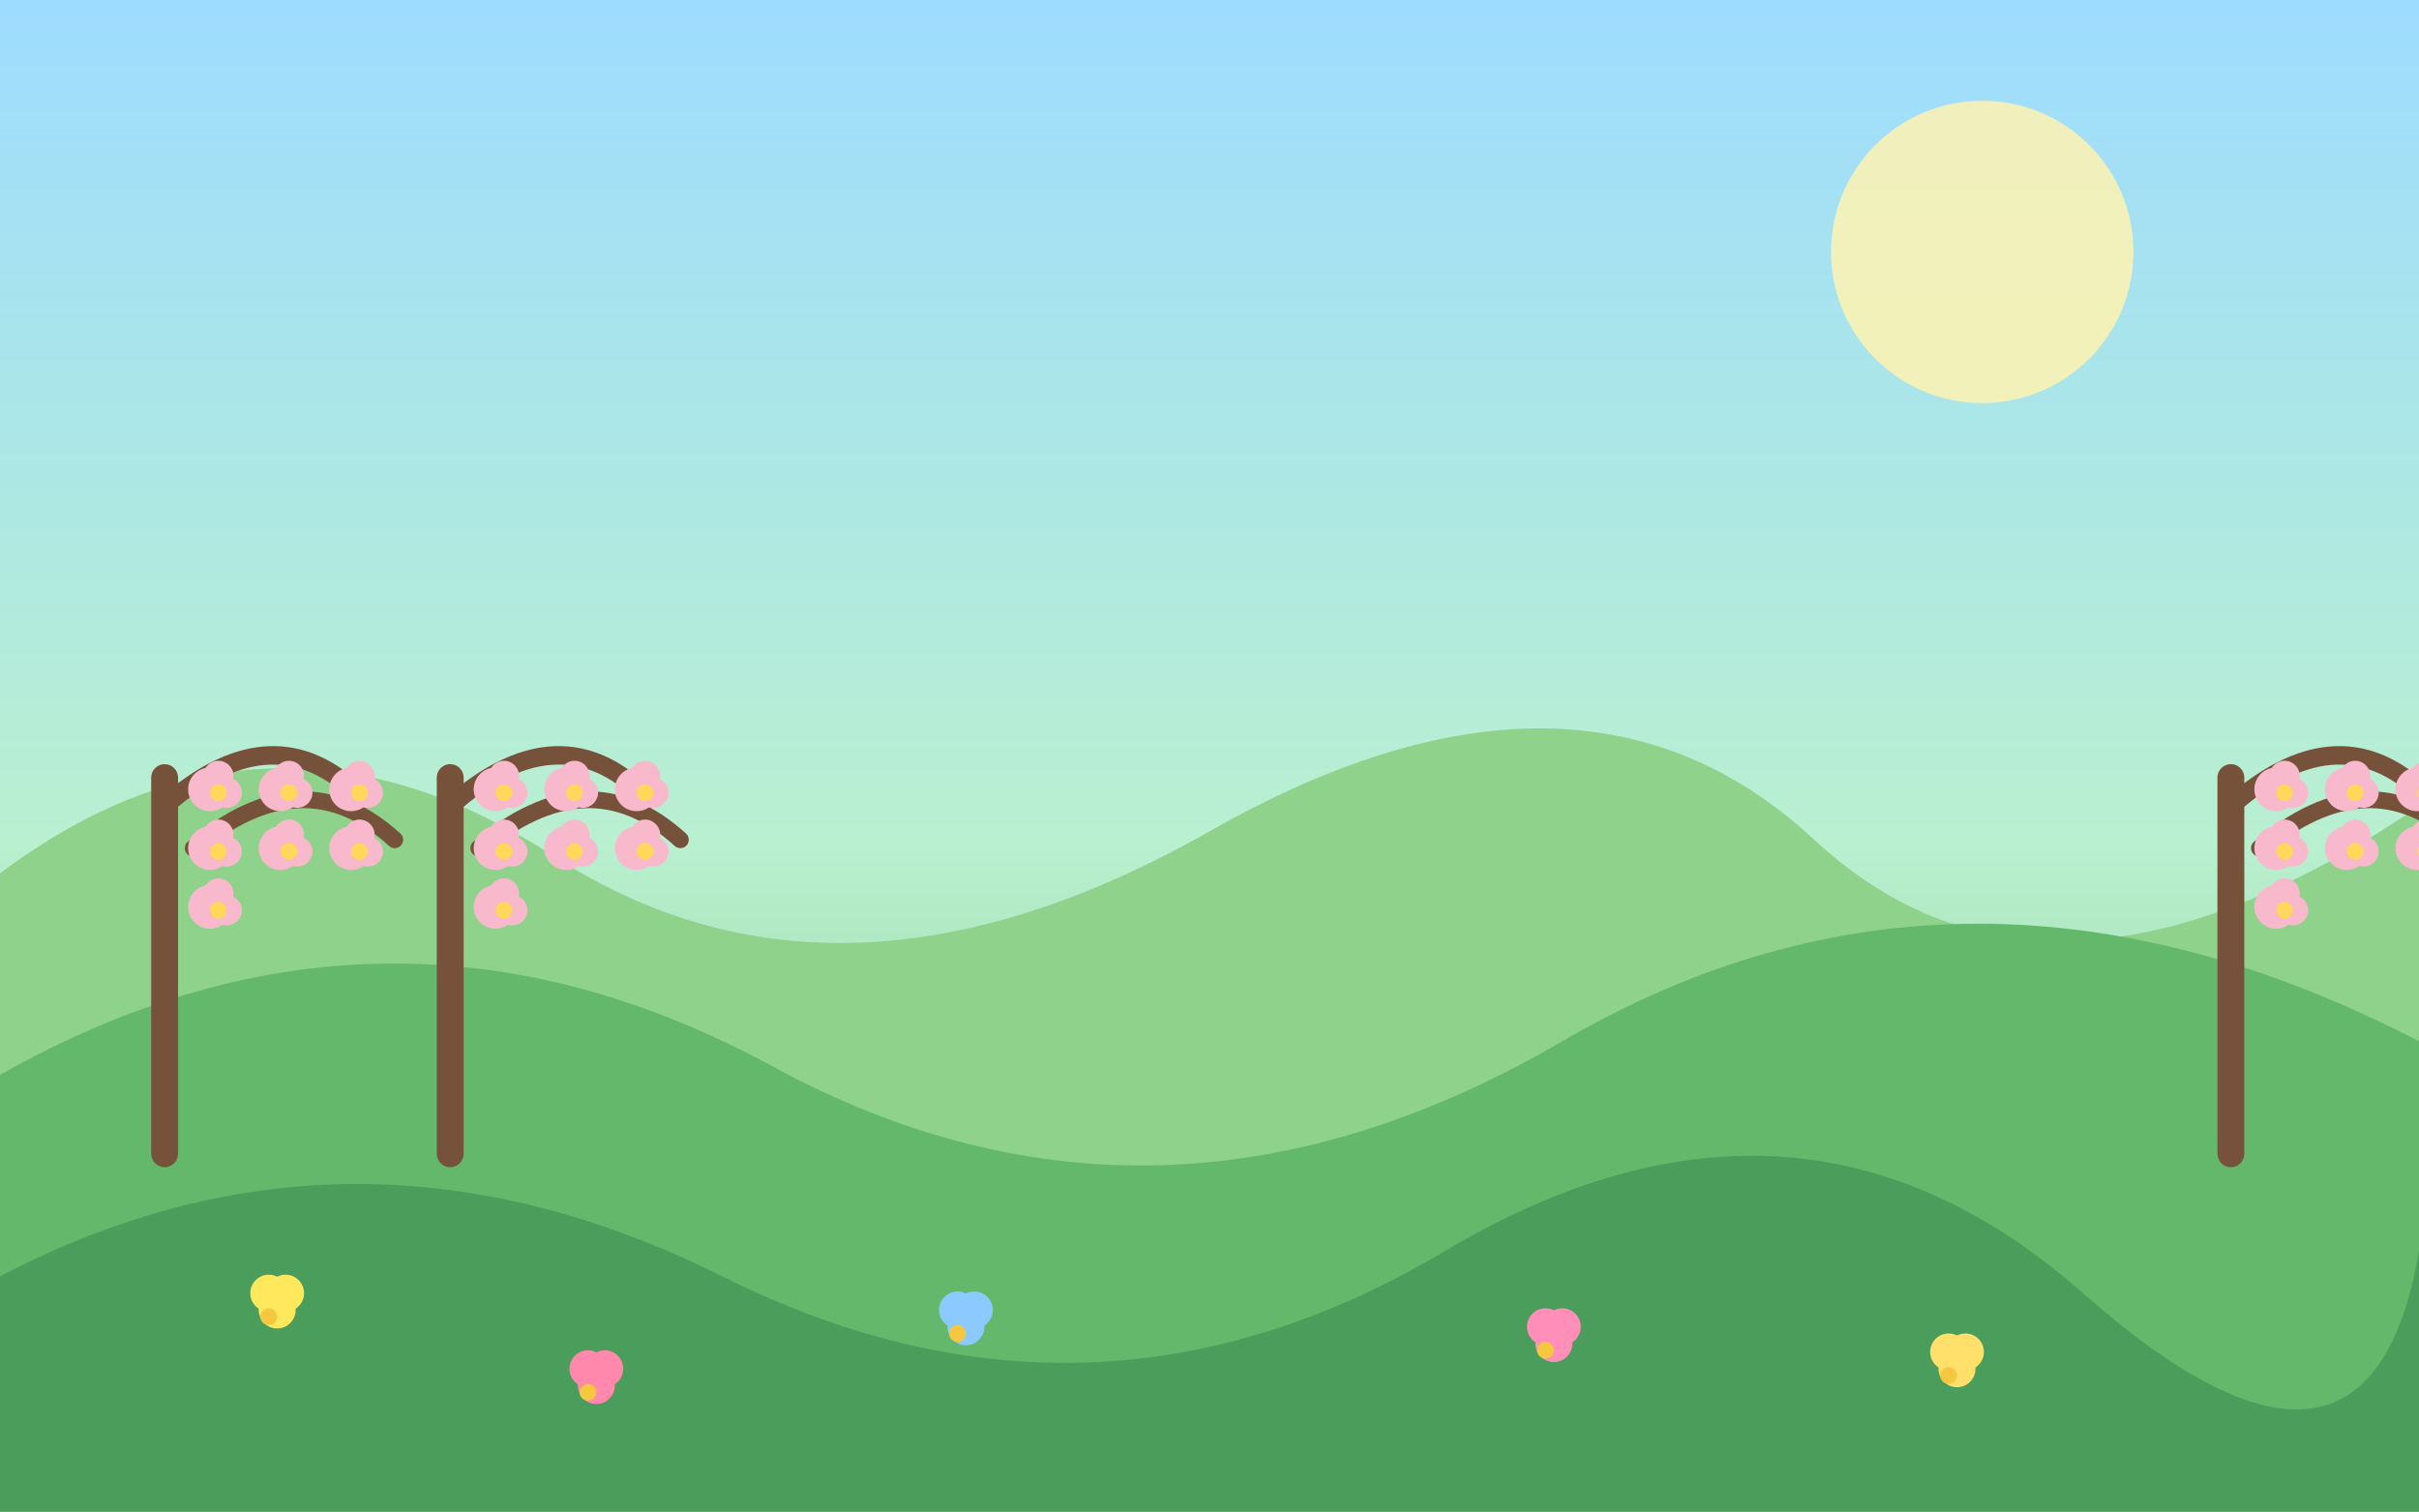
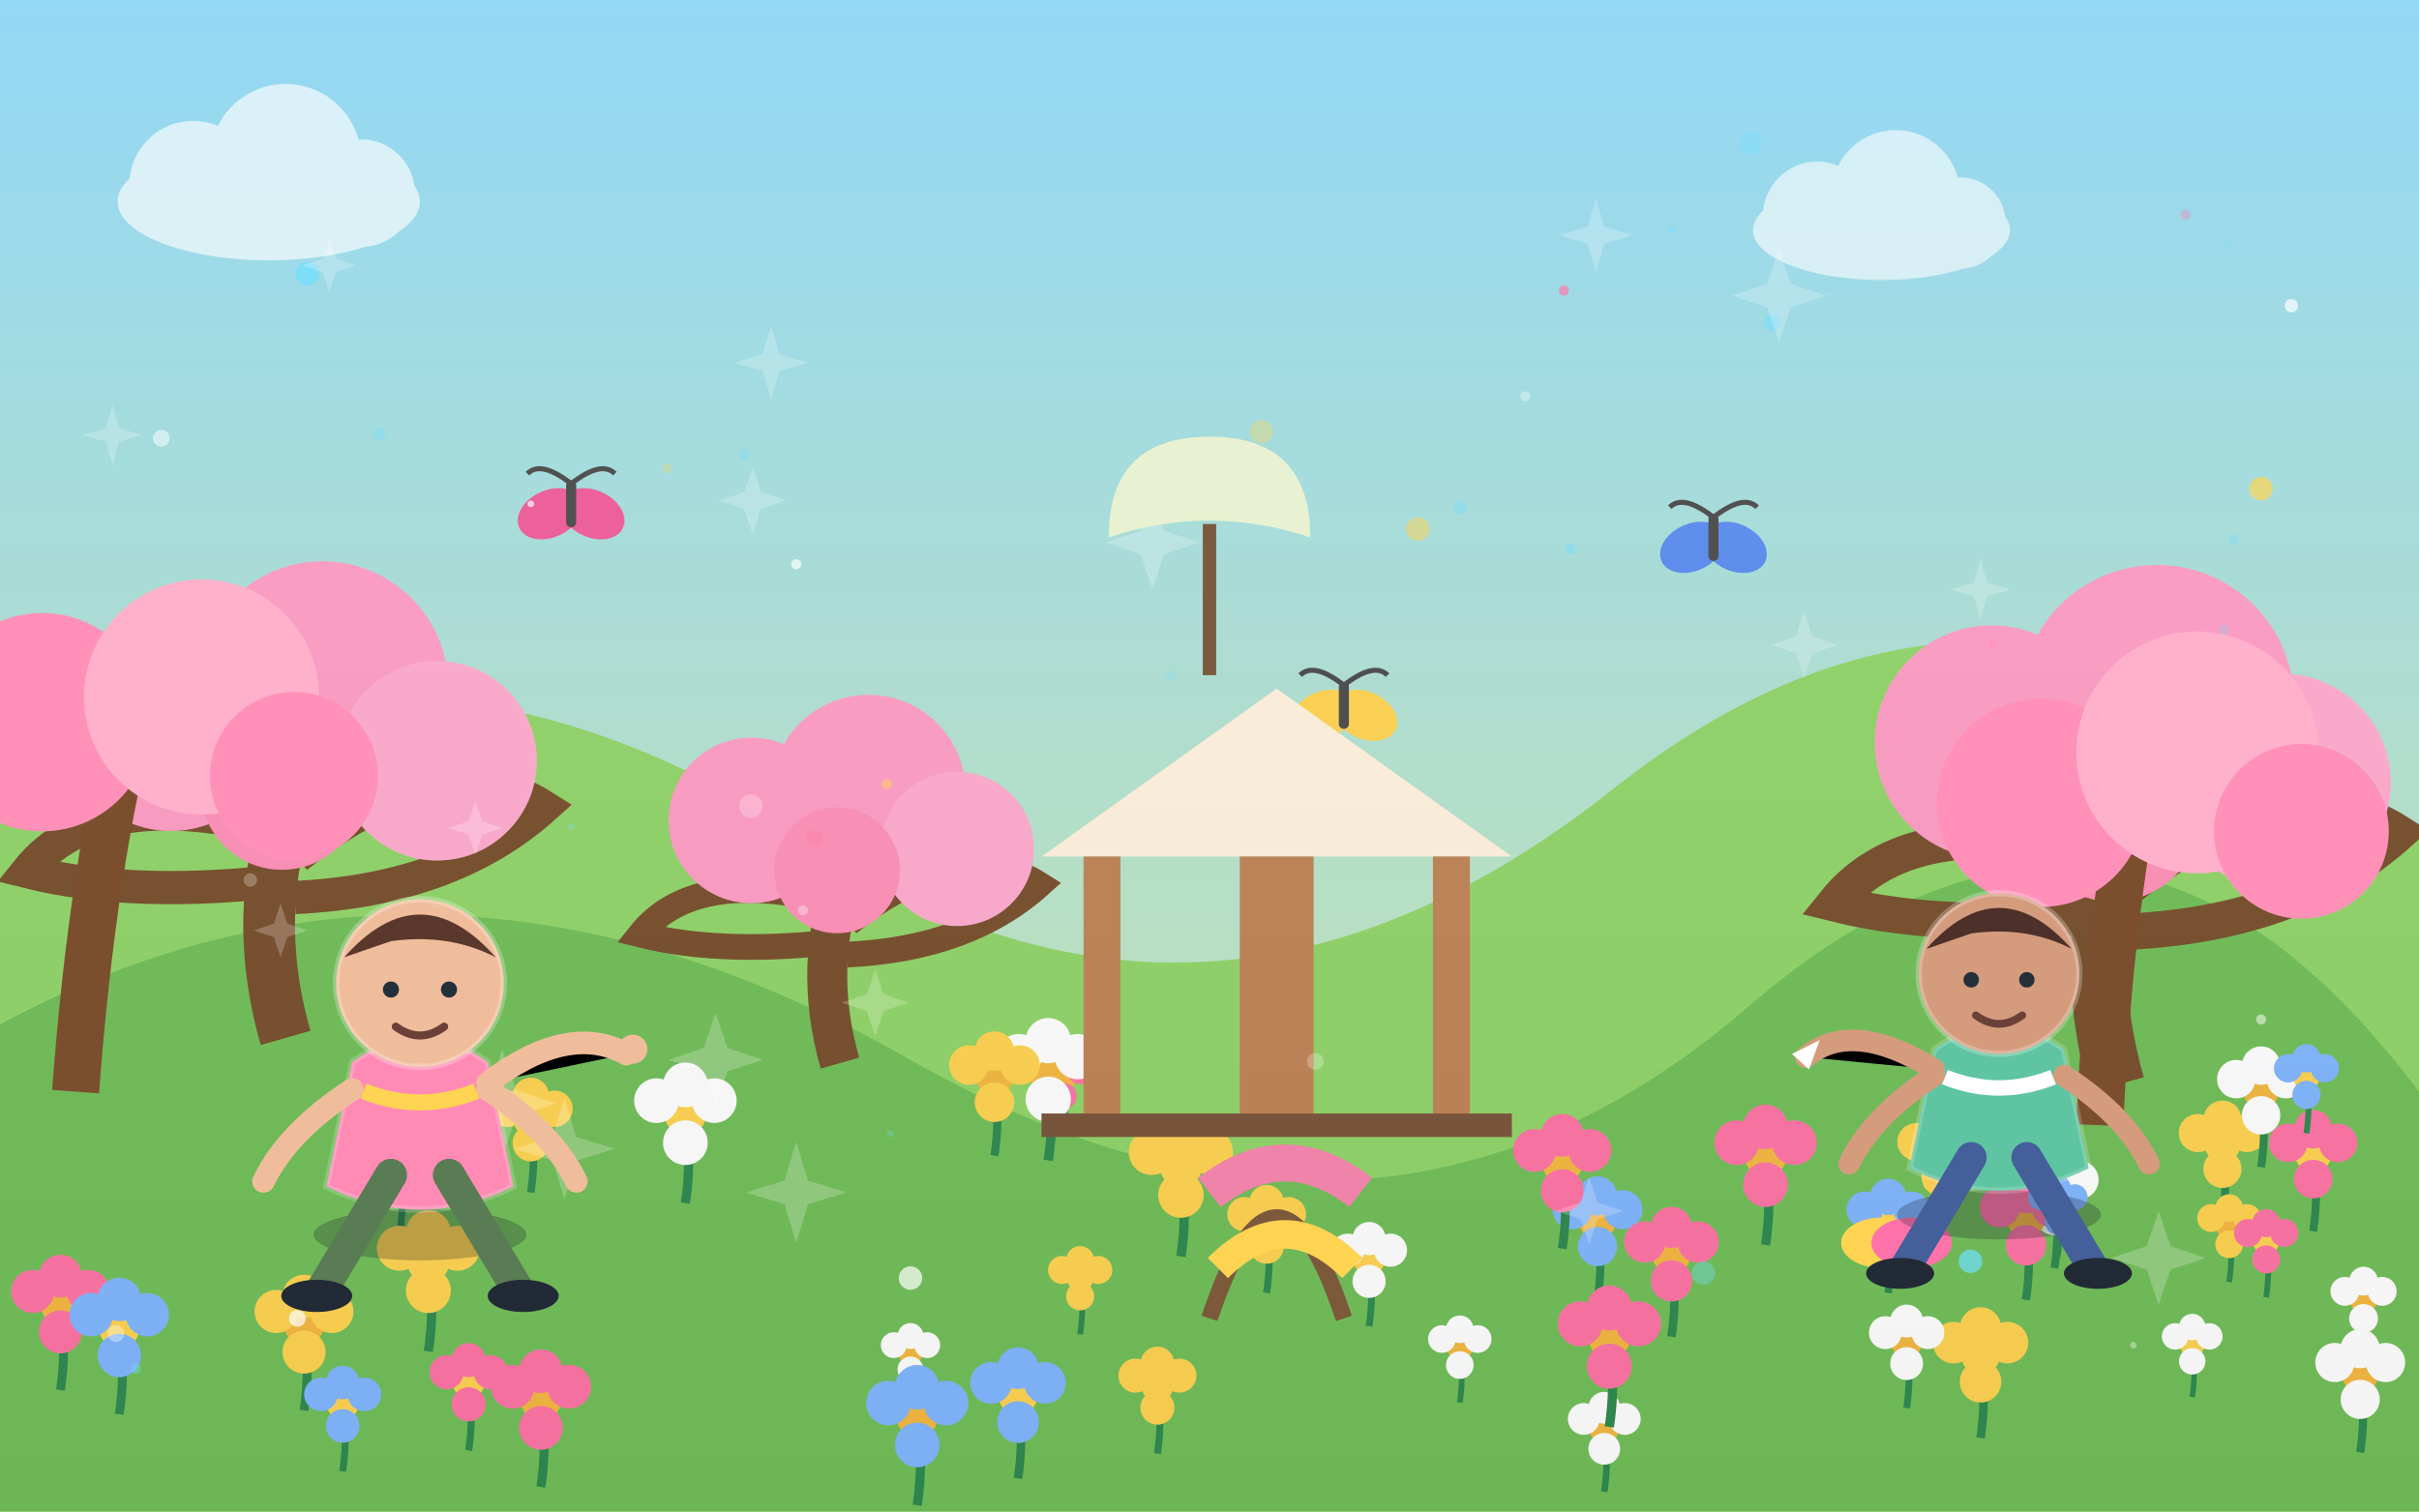
<svg xmlns="http://www.w3.org/2000/svg" viewBox="0 0 1440 900" preserveAspectRatio="xMidYMid slice">
  <defs>
-     <linearGradient id="spring-bg" x1="0" y1="0" x2="0" y2="1">
-       <stop stop-color="#9edcff" />
-       <stop offset=".56" stop-color="#b9f0d0" />
-       <stop offset="1" stop-color="#79bd73" />
+     <linearGradient id="bg-spring" x1="0" y1="0" x2="0" y2="1">
+       <stop offset="0" stop-color="#8ed6f6" />
+       <stop offset="1" stop-color="#d9efac" />
    </linearGradient>
-     <linearGradient id="spring-hill" x1="0" y1="0" x2="1" y2="1">
-       <stop stop-color="#ffffff" stop-opacity=".92" />
-       <stop offset="1" stop-color="#cfd8e6" stop-opacity=".95" />
+     <linearGradient id="ground" x1="0" y1="0" x2="0" y2="1">
+       <stop offset="0" stop-color="#ffffff" stop-opacity=".18" />
+       <stop offset="1" stop-color="#000000" stop-opacity=".18" />
    </linearGradient>
-     <linearGradient id="spring-shadow" x1="0" y1="0" x2="0" y2="1">
-       <stop stop-color="#000" stop-opacity=".04" />
-       <stop offset="1" stop-color="#000" stop-opacity=".28" />
+     <linearGradient id="glass" x1="0" y1="0" x2="0" y2="1">
+       <stop offset="0" stop-color="#ffffff" stop-opacity=".34" />
+       <stop offset="1" stop-color="#ffffff" stop-opacity=".05" />
    </linearGradient>
-     <filter id="spring-soft">
+     <filter id="shadow" x="-40%" y="-40%" width="180%" height="180%">
+       <feDropShadow dx="0" dy="10" stdDeviation="8" flood-color="#000" flood-opacity=".25" />
+     </filter>
+     <filter id="soft" x="-40%" y="-40%" width="180%" height="180%">
      <feGaussianBlur stdDeviation="18" />
    </filter>
-     <filter id="spring-shadow">
-       <feDropShadow dx="0" dy="14" stdDeviation="10" flood-opacity=".18" />
+     <filter id="glow" x="-60%" y="-60%" width="220%" height="220%">
+       <feGaussianBlur stdDeviation="10" result="b" />
+       <feMerge>
+         <feMergeNode in="b" />
+         <feMergeNode in="SourceGraphic" />
+       </feMerge>
    </filter>
  </defs>
-   <rect width="1440" height="900" fill="url(#spring-bg)" />
-   <circle cx="1180" cy="150" r="90" fill="#fff3b2" opacity=".85" />
-   <path d="M0 520 Q160 400 330 510 T720 495 T1080 500 T1440 480 L1440 900 L0 900Z" fill="#8fd28b" />
-   <path d="M0 640 Q230 510 460 635 T930 620 T1440 620 L1440 900 L0 900Z" fill="#64b86c" />
-   <path d="M0 760 Q210 650 430 760 T860 745 T1240 770 T1440 745 L1440 900 L0 900Z" fill="#4b9d5b" />
-   <g>
-     <rect x="90" y="455" width="16" height="240" rx="8" fill="#76523a" />
-     <path d="M98 480 Q160 425 210 470" fill="none" stroke="#76523a" stroke-width="11" stroke-linecap="round" />
-     <path d="M115 505 Q180 450 235 500" fill="none" stroke="#76523a" stroke-width="10" stroke-linecap="round" />
-     <circle cx="125" cy="470" r="13" fill="#f8b9cd" />
-     <circle cx="135" cy="472" r="9" fill="#f8b9cd" />
-     <circle cx="130" cy="462" r="9" fill="#f8b9cd" />
-     <circle cx="130" cy="472" r="5" fill="#ffd75a" />
-     <circle cx="167" cy="470" r="13" fill="#f8b9cd" />
-     <circle cx="177" cy="472" r="9" fill="#f8b9cd" />
-     <circle cx="172" cy="462" r="9" fill="#f8b9cd" />
-     <circle cx="172" cy="472" r="5" fill="#ffd75a" />
-     <circle cx="209" cy="470" r="13" fill="#f8b9cd" />
-     <circle cx="219" cy="472" r="9" fill="#f8b9cd" />
-     <circle cx="214" cy="462" r="9" fill="#f8b9cd" />
-     <circle cx="214" cy="472" r="5" fill="#ffd75a" />
-     <circle cx="125" cy="505" r="13" fill="#f8b9cd" />
-     <circle cx="135" cy="507" r="9" fill="#f8b9cd" />
-     <circle cx="130" cy="497" r="9" fill="#f8b9cd" />
-     <circle cx="130" cy="507" r="5" fill="#ffd75a" />
-     <circle cx="167" cy="505" r="13" fill="#f8b9cd" />
-     <circle cx="177" cy="507" r="9" fill="#f8b9cd" />
-     <circle cx="172" cy="497" r="9" fill="#f8b9cd" />
-     <circle cx="172" cy="507" r="5" fill="#ffd75a" />
-     <circle cx="209" cy="505" r="13" fill="#f8b9cd" />
-     <circle cx="219" cy="507" r="9" fill="#f8b9cd" />
-     <circle cx="214" cy="497" r="9" fill="#f8b9cd" />
-     <circle cx="214" cy="507" r="5" fill="#ffd75a" />
-     <circle cx="125" cy="540" r="13" fill="#f8b9cd" />
-     <circle cx="135" cy="542" r="9" fill="#f8b9cd" />
-     <circle cx="130" cy="532" r="9" fill="#f8b9cd" />
-     <circle cx="130" cy="542" r="5" fill="#ffd75a" />
-   </g>
-   <g>
-     <rect x="260" y="455" width="16" height="240" rx="8" fill="#76523a" />
-     <path d="M268 480 Q330 425 380 470" fill="none" stroke="#76523a" stroke-width="11" stroke-linecap="round" />
-     <path d="M285 505 Q350 450 405 500" fill="none" stroke="#76523a" stroke-width="10" stroke-linecap="round" />
-     <circle cx="295" cy="470" r="13" fill="#f8b9cd" />
-     <circle cx="305" cy="472" r="9" fill="#f8b9cd" />
-     <circle cx="300" cy="462" r="9" fill="#f8b9cd" />
-     <circle cx="300" cy="472" r="5" fill="#ffd75a" />
-     <circle cx="337" cy="470" r="13" fill="#f8b9cd" />
-     <circle cx="347" cy="472" r="9" fill="#f8b9cd" />
-     <circle cx="342" cy="462" r="9" fill="#f8b9cd" />
-     <circle cx="342" cy="472" r="5" fill="#ffd75a" />
-     <circle cx="379" cy="470" r="13" fill="#f8b9cd" />
-     <circle cx="389" cy="472" r="9" fill="#f8b9cd" />
-     <circle cx="384" cy="462" r="9" fill="#f8b9cd" />
-     <circle cx="384" cy="472" r="5" fill="#ffd75a" />
-     <circle cx="295" cy="505" r="13" fill="#f8b9cd" />
-     <circle cx="305" cy="507" r="9" fill="#f8b9cd" />
-     <circle cx="300" cy="497" r="9" fill="#f8b9cd" />
-     <circle cx="300" cy="507" r="5" fill="#ffd75a" />
-     <circle cx="337" cy="505" r="13" fill="#f8b9cd" />
-     <circle cx="347" cy="507" r="9" fill="#f8b9cd" />
-     <circle cx="342" cy="497" r="9" fill="#f8b9cd" />
-     <circle cx="342" cy="507" r="5" fill="#ffd75a" />
-     <circle cx="379" cy="505" r="13" fill="#f8b9cd" />
-     <circle cx="389" cy="507" r="9" fill="#f8b9cd" />
-     <circle cx="384" cy="497" r="9" fill="#f8b9cd" />
-     <circle cx="384" cy="507" r="5" fill="#ffd75a" />
-     <circle cx="295" cy="540" r="13" fill="#f8b9cd" />
-     <circle cx="305" cy="542" r="9" fill="#f8b9cd" />
-     <circle cx="300" cy="532" r="9" fill="#f8b9cd" />
-     <circle cx="300" cy="542" r="5" fill="#ffd75a" />
-   </g>
-   <g>
-     <rect x="1320" y="455" width="16" height="240" rx="8" fill="#76523a" />
-     <path d="M1328 480 Q1390 425 1440 470" fill="none" stroke="#76523a" stroke-width="11" stroke-linecap="round" />
-     <path d="M1345 505 Q1410 450 1465 500" fill="none" stroke="#76523a" stroke-width="10" stroke-linecap="round" />
-     <circle cx="1355" cy="470" r="13" fill="#f8b9cd" />
-     <circle cx="1365" cy="472" r="9" fill="#f8b9cd" />
-     <circle cx="1360" cy="462" r="9" fill="#f8b9cd" />
-     <circle cx="1360" cy="472" r="5" fill="#ffd75a" />
-     <circle cx="1397" cy="470" r="13" fill="#f8b9cd" />
-     <circle cx="1407" cy="472" r="9" fill="#f8b9cd" />
-     <circle cx="1402" cy="462" r="9" fill="#f8b9cd" />
-     <circle cx="1402" cy="472" r="5" fill="#ffd75a" />
-     <circle cx="1439" cy="470" r="13" fill="#f8b9cd" />
-     <circle cx="1449" cy="472" r="9" fill="#f8b9cd" />
-     <circle cx="1444" cy="462" r="9" fill="#f8b9cd" />
-     <circle cx="1444" cy="472" r="5" fill="#ffd75a" />
-     <circle cx="1355" cy="505" r="13" fill="#f8b9cd" />
-     <circle cx="1365" cy="507" r="9" fill="#f8b9cd" />
-     <circle cx="1360" cy="497" r="9" fill="#f8b9cd" />
-     <circle cx="1360" cy="507" r="5" fill="#ffd75a" />
-     <circle cx="1397" cy="505" r="13" fill="#f8b9cd" />
-     <circle cx="1407" cy="507" r="9" fill="#f8b9cd" />
-     <circle cx="1402" cy="497" r="9" fill="#f8b9cd" />
-     <circle cx="1402" cy="507" r="5" fill="#ffd75a" />
-     <circle cx="1439" cy="505" r="13" fill="#f8b9cd" />
-     <circle cx="1449" cy="507" r="9" fill="#f8b9cd" />
-     <circle cx="1444" cy="497" r="9" fill="#f8b9cd" />
-     <circle cx="1444" cy="507" r="5" fill="#ffd75a" />
-     <circle cx="1355" cy="540" r="13" fill="#f8b9cd" />
-     <circle cx="1365" cy="542" r="9" fill="#f8b9cd" />
-     <circle cx="1360" cy="532" r="9" fill="#f8b9cd" />
-     <circle cx="1360" cy="542" r="5" fill="#ffd75a" />
-   </g>
-   <g transform="translate(160 770)">
-     <circle r="11" fill="#ffe85c" />
-     <circle cx="10" cy="0" r="11" fill="#ffe85c" />
-     <circle cx="5" cy="10" r="11" fill="#ffe85c" />
-     <circle cy="14" r="5" fill="#f6c83f" />
-   </g>
-   <g transform="translate(350 815)">
-     <circle r="11" fill="#ff88ac" />
-     <circle cx="10" cy="0" r="11" fill="#ff88ac" />
-     <circle cx="5" cy="10" r="11" fill="#ff88ac" />
-     <circle cy="14" r="5" fill="#f6c83f" />
-   </g>
-   <g transform="translate(570 780)">
-     <circle r="11" fill="#8bc9ff" />
-     <circle cx="10" cy="0" r="11" fill="#8bc9ff" />
-     <circle cx="5" cy="10" r="11" fill="#8bc9ff" />
-     <circle cy="14" r="5" fill="#f6c83f" />
-   </g>
-   <g transform="translate(920 790)">
-     <circle r="11" fill="#ff8fb8" />
-     <circle cx="10" cy="0" r="11" fill="#ff8fb8" />
-     <circle cx="5" cy="10" r="11" fill="#ff8fb8" />
-     <circle cy="14" r="5" fill="#f6c83f" />
-   </g>
-   <g transform="translate(1160 805)">
-     <circle r="11" fill="#ffe06b" />
-     <circle cx="10" cy="0" r="11" fill="#ffe06b" />
-     <circle cx="5" cy="10" r="11" fill="#ffe06b" />
-     <circle cy="14" r="5" fill="#f6c83f" />
+   <rect width="1440" height="900" fill="url(#bg-spring)" />
+   <g transform="translate(160 100) scale(1)" opacity="0.65">
+     <ellipse cx="0" cy="20" rx="90" ry="35" fill="#fff" />
+     <circle cx="-45" cy="10" r="38" fill="#fff" />
+     <circle cx="10" cy="-5" r="45" fill="#fff" />
+     <circle cx="55" cy="15" r="32" fill="#fff" />
+   </g>
+   <g transform="translate(1120 120) scale(0.85)" opacity="0.6">
+     <ellipse cx="0" cy="20" rx="90" ry="35" fill="#fff" />
+     <circle cx="-45" cy="10" r="38" fill="#fff" />
+     <circle cx="10" cy="-5" r="45" fill="#fff" />
+     <circle cx="55" cy="15" r="32" fill="#fff" />
+   </g>
+   <path d="M0 480 Q240 340 480 500 T960 470 T1440 500 V900 H0Z" fill="#92d56a" />
+   <path d="M0 610 Q260 470 540 630 T1040 600 T1440 650 V900 H0Z" fill="#72bf5a" />
+   <g transform="translate(170 420) scale(1.1)">
+     <path d="M0 180 Q-20 110 5 45" stroke="#79502d" stroke-width="28" fill="none" />
+     <path d="M5 70 Q-100 40 -140 90 Q-80 105 6 94 M6 82 Q85 20 140 55 Q90 100 5 104" fill="none" stroke="#79502d" stroke-width="18" />
+     <circle cx="-62" cy="10" r="58" fill="#ff9dc5" />
+     <circle cx="20" cy="-10" r="68" fill="#ff9dc5" />
+     <circle cx="82" cy="30" r="54" fill="#ffaccf" />
+     <circle cx="-2" cy="45" r="44" fill="#ff91b8" />
+   </g>
+   <g transform="translate(1260 430) scale(1.2)">
+     <path d="M0 180 Q-20 110 5 45" stroke="#79502d" stroke-width="28" fill="none" />
+     <path d="M5 70 Q-100 40 -140 90 Q-80 105 6 94 M6 82 Q85 20 140 55 Q90 100 5 104" fill="none" stroke="#79502d" stroke-width="18" />
+     <circle cx="-62" cy="10" r="58" fill="#ff9dc5" />
+     <circle cx="20" cy="-10" r="68" fill="#ff9dc5" />
+     <circle cx="82" cy="30" r="54" fill="#ffaccf" />
+     <circle cx="-2" cy="45" r="44" fill="#ff91b8" />
+   </g>
+   <g transform="translate(500 480) scale(0.85)">
+     <path d="M0 180 Q-20 110 5 45" stroke="#79502d" stroke-width="28" fill="none" />
+     <path d="M5 70 Q-100 40 -140 90 Q-80 105 6 94 M6 82 Q85 20 140 55 Q90 100 5 104" fill="none" stroke="#79502d" stroke-width="18" />
+     <circle cx="-62" cy="10" r="58" fill="#ff9dc5" />
+     <circle cx="20" cy="-10" r="68" fill="#ff9dc5" />
+     <circle cx="82" cy="30" r="54" fill="#ffaccf" />
+     <circle cx="-2" cy="45" r="44" fill="#ff91b8" />
+   </g>
+   <g transform="translate(633 647) scale(0.4660968)">
+     <path d="M0 58 Q5 25 0 -5" stroke="#2f8b50" stroke-width="7" fill="none" />
+     <circle cx="0" cy="-10" r="16" fill="#f4b942" />
+     <circle cx="0" cy="-32" r="17" fill="#ff76a6" />
+     <circle cx="22" cy="-20" r="17" fill="#ff76a6" />
+     <circle cx="-22" cy="-20" r="17" fill="#ff76a6" />
+     <circle cx="0" cy="12" r="17" fill="#ff76a6" />
+   </g>
+   <g transform="translate(754 735) scale(0.6007404)">
+     <path d="M0 58 Q5 25 0 -5" stroke="#2f8b50" stroke-width="7" fill="none" />
+     <circle cx="0" cy="-10" r="16" fill="#f4b942" />
+     <circle cx="0" cy="-32" r="17" fill="#ffd452" />
+     <circle cx="22" cy="-20" r="17" fill="#ffd452" />
+     <circle cx="-22" cy="-20" r="17" fill="#ffd452" />
+     <circle cx="0" cy="12" r="17" fill="#ffd452" />
+   </g>
+   <g transform="translate(1179 814) scale(0.7273818)">
+     <path d="M0 58 Q5 25 0 -5" stroke="#2f8b50" stroke-width="7" fill="none" />
+     <circle cx="0" cy="-10" r="16" fill="#ffd452" />
+     <circle cx="0" cy="-32" r="17" fill="#ffd452" />
+     <circle cx="22" cy="-20" r="17" fill="#ffd452" />
+     <circle cx="-22" cy="-20" r="17" fill="#ffd452" />
+     <circle cx="0" cy="12" r="17" fill="#ffd452" />
+   </g>
+   <g transform="translate(181 796) scale(0.7547939)">
+     <path d="M0 58 Q5 25 0 -5" stroke="#2f8b50" stroke-width="7" fill="none" />
+     <circle cx="0" cy="-10" r="16" fill="#f4b942" />
+     <circle cx="0" cy="-32" r="17" fill="#ffd452" />
+     <circle cx="22" cy="-20" r="17" fill="#ffd452" />
+     <circle cx="-22" cy="-20" r="17" fill="#ffd452" />
+     <circle cx="0" cy="12" r="17" fill="#ffd452" />
+   </g>
+   <g transform="translate(1214 676) scale(0.531266)">
+     <path d="M0 58 Q5 25 0 -5" stroke="#2f8b50" stroke-width="7" fill="none" />
+     <circle cx="0" cy="-10" r="16" fill="#f4b942" />
+     <circle cx="0" cy="-32" r="17" fill="#82b7ff" />
+     <circle cx="22" cy="-20" r="17" fill="#82b7ff" />
+     <circle cx="-22" cy="-20" r="17" fill="#82b7ff" />
+     <circle cx="0" cy="12" r="17" fill="#82b7ff" />
+   </g>
+   <g transform="translate(542 810) scale(0.4532891)">
+     <path d="M0 58 Q5 25 0 -5" stroke="#2f8b50" stroke-width="7" fill="none" />
+     <circle cx="0" cy="-10" r="16" fill="#f4b942" />
+     <circle cx="0" cy="-32" r="17" fill="#ffffff" />
+     <circle cx="22" cy="-20" r="17" fill="#ffffff" />
+     <circle cx="-22" cy="-20" r="17" fill="#ffffff" />
+     <circle cx="0" cy="12" r="17" fill="#ffffff" />
+   </g>
+   <g transform="translate(1407 779) scale(0.5052915)">
+     <path d="M0 58 Q5 25 0 -5" stroke="#2f8b50" stroke-width="7" fill="none" />
+     <circle cx="0" cy="-10" r="16" fill="#f4b942" />
+     <circle cx="0" cy="-32" r="17" fill="#ffffff" />
+     <circle cx="22" cy="-20" r="17" fill="#ffffff" />
+     <circle cx="-22" cy="-20" r="17" fill="#ffffff" />
+     <circle cx="0" cy="12" r="17" fill="#ffffff" />
+   </g>
+   <g transform="translate(1223 716) scale(0.6736285)">
+     <path d="M0 58 Q5 25 0 -5" stroke="#2f8b50" stroke-width="7" fill="none" />
+     <circle cx="0" cy="-10" r="16" fill="#f4b942" />
+     <circle cx="0" cy="-32" r="17" fill="#ffffff" />
+     <circle cx="22" cy="-20" r="17" fill="#ffffff" />
+     <circle cx="-22" cy="-20" r="17" fill="#ffffff" />
+     <circle cx="0" cy="12" r="17" fill="#ffffff" />
+   </g>
+   <g transform="translate(955 856) scale(0.5557426)">
+     <path d="M0 58 Q5 25 0 -5" stroke="#2f8b50" stroke-width="7" fill="none" />
+     <circle cx="0" cy="-10" r="16" fill="#f4b942" />
+     <circle cx="0" cy="-32" r="17" fill="#ffffff" />
+     <circle cx="22" cy="-20" r="17" fill="#ffffff" />
+     <circle cx="-22" cy="-20" r="17" fill="#ffffff" />
+     <circle cx="0" cy="12" r="17" fill="#ffffff" />
+   </g>
+   <g transform="translate(238 700) scale(0.5834775)">
+     <path d="M0 58 Q5 25 0 -5" stroke="#2f8b50" stroke-width="7" fill="none" />
+     <circle cx="0" cy="-10" r="16" fill="#f4b942" />
+     <circle cx="0" cy="-32" r="17" fill="#82b7ff" />
+     <circle cx="22" cy="-20" r="17" fill="#82b7ff" />
+     <circle cx="-22" cy="-20" r="17" fill="#82b7ff" />
+     <circle cx="0" cy="12" r="17" fill="#82b7ff" />
+   </g>
+   <g transform="translate(624 645) scale(0.7922806)">
+     <path d="M0 58 Q5 25 0 -5" stroke="#2f8b50" stroke-width="7" fill="none" />
+     <circle cx="0" cy="-10" r="16" fill="#f4b942" />
+     <circle cx="0" cy="-32" r="17" fill="#ffffff" />
+     <circle cx="22" cy="-20" r="17" fill="#ffffff" />
+     <circle cx="-22" cy="-20" r="17" fill="#ffffff" />
+     <circle cx="0" cy="12" r="17" fill="#ffffff" />
+   </g>
+   <g transform="translate(36 784) scale(0.7527736)">
+     <path d="M0 58 Q5 25 0 -5" stroke="#2f8b50" stroke-width="7" fill="none" />
+     <circle cx="0" cy="-10" r="16" fill="#f4b942" />
+     <circle cx="0" cy="-32" r="17" fill="#ff76a6" />
+     <circle cx="22" cy="-20" r="17" fill="#ff76a6" />
+     <circle cx="-22" cy="-20" r="17" fill="#ff76a6" />
+     <circle cx="0" cy="12" r="17" fill="#ff76a6" />
+   </g>
+   <g transform="translate(606 838) scale(0.729601)">
+     <path d="M0 58 Q5 25 0 -5" stroke="#2f8b50" stroke-width="7" fill="none" />
+     <circle cx="0" cy="-10" r="16" fill="#ffd452" />
+     <circle cx="0" cy="-32" r="17" fill="#82b7ff" />
+     <circle cx="22" cy="-20" r="17" fill="#82b7ff" />
+     <circle cx="-22" cy="-20" r="17" fill="#82b7ff" />
+     <circle cx="0" cy="12" r="17" fill="#82b7ff" />
+   </g>
+   <g transform="translate(1323 688) scale(0.6673119)">
+     <path d="M0 58 Q5 25 0 -5" stroke="#2f8b50" stroke-width="7" fill="none" />
+     <circle cx="0" cy="-10" r="16" fill="#ffd452" />
+     <circle cx="0" cy="-32" r="17" fill="#ffd452" />
+     <circle cx="22" cy="-20" r="17" fill="#ffd452" />
+     <circle cx="-22" cy="-20" r="17" fill="#ffd452" />
+     <circle cx="0" cy="12" r="17" fill="#ffd452" />
+   </g>
+   <g transform="translate(1305 805) scale(0.4637979)">
+     <path d="M0 58 Q5 25 0 -5" stroke="#2f8b50" stroke-width="7" fill="none" />
+     <circle cx="0" cy="-10" r="16" fill="#ffd452" />
+     <circle cx="0" cy="-32" r="17" fill="#ffffff" />
+     <circle cx="22" cy="-20" r="17" fill="#ffffff" />
+     <circle cx="-22" cy="-20" r="17" fill="#ffffff" />
+     <circle cx="0" cy="12" r="17" fill="#ffffff" />
+   </g>
+   <g transform="translate(1206 733) scale(0.7063259)">
+     <path d="M0 58 Q5 25 0 -5" stroke="#2f8b50" stroke-width="7" fill="none" />
+     <circle cx="0" cy="-10" r="16" fill="#f4b942" />
+     <circle cx="0" cy="-32" r="17" fill="#ff76a6" />
+     <circle cx="22" cy="-20" r="17" fill="#ff76a6" />
+     <circle cx="-22" cy="-20" r="17" fill="#ff76a6" />
+     <circle cx="0" cy="12" r="17" fill="#ff76a6" />
+   </g>
+   <g transform="translate(689 831) scale(0.5954261)">
+     <path d="M0 58 Q5 25 0 -5" stroke="#2f8b50" stroke-width="7" fill="none" />
+     <circle cx="0" cy="-10" r="16" fill="#ffd452" />
+     <circle cx="0" cy="-32" r="17" fill="#ffd452" />
+     <circle cx="22" cy="-20" r="17" fill="#ffd452" />
+     <circle cx="-22" cy="-20" r="17" fill="#ffd452" />
+     <circle cx="0" cy="12" r="17" fill="#ffd452" />
+   </g>
+   <g transform="translate(1124 733) scale(0.6357983)">
+     <path d="M0 58 Q5 25 0 -5" stroke="#2f8b50" stroke-width="7" fill="none" />
+     <circle cx="0" cy="-10" r="16" fill="#ffd452" />
+     <circle cx="0" cy="-32" r="17" fill="#82b7ff" />
+     <circle cx="22" cy="-20" r="17" fill="#82b7ff" />
+     <circle cx="-22" cy="-20" r="17" fill="#82b7ff" />
+     <circle cx="0" cy="12" r="17" fill="#82b7ff" />
+   </g>
+   <g transform="translate(546 851) scale(0.7804657)">
+     <path d="M0 58 Q5 25 0 -5" stroke="#2f8b50" stroke-width="7" fill="none" />
+     <circle cx="0" cy="-10" r="16" fill="#f4b942" />
+     <circle cx="0" cy="-32" r="17" fill="#82b7ff" />
+     <circle cx="22" cy="-20" r="17" fill="#82b7ff" />
+     <circle cx="-22" cy="-20" r="17" fill="#82b7ff" />
+     <circle cx="0" cy="12" r="17" fill="#82b7ff" />
+   </g>
+   <g transform="translate(255 759) scale(0.7870127)">
+     <path d="M0 58 Q5 25 0 -5" stroke="#2f8b50" stroke-width="7" fill="none" />
+     <circle cx="0" cy="-10" r="16" fill="#ffd452" />
+     <circle cx="0" cy="-32" r="17" fill="#ffd452" />
+     <circle cx="22" cy="-20" r="17" fill="#ffd452" />
+     <circle cx="-22" cy="-20" r="17" fill="#ffd452" />
+     <circle cx="0" cy="12" r="17" fill="#ffd452" />
+   </g>
+   <g transform="translate(1405 825) scale(0.6860422)">
+     <path d="M0 58 Q5 25 0 -5" stroke="#2f8b50" stroke-width="7" fill="none" />
+     <circle cx="0" cy="-10" r="16" fill="#f4b942" />
+     <circle cx="0" cy="-32" r="17" fill="#ffffff" />
+     <circle cx="22" cy="-20" r="17" fill="#ffffff" />
+     <circle cx="-22" cy="-20" r="17" fill="#ffffff" />
+     <circle cx="0" cy="12" r="17" fill="#ffffff" />
+   </g>
+   <g transform="translate(204 842) scale(0.5881011)">
+     <path d="M0 58 Q5 25 0 -5" stroke="#2f8b50" stroke-width="7" fill="none" />
+     <circle cx="0" cy="-10" r="16" fill="#ffd452" />
+     <circle cx="0" cy="-32" r="17" fill="#82b7ff" />
+     <circle cx="22" cy="-20" r="17" fill="#82b7ff" />
+     <circle cx="-22" cy="-20" r="17" fill="#82b7ff" />
+     <circle cx="0" cy="12" r="17" fill="#82b7ff" />
+   </g>
+   <g transform="translate(951 734) scale(0.6854899)">
+     <path d="M0 58 Q5 25 0 -5" stroke="#2f8b50" stroke-width="7" fill="none" />
+     <circle cx="0" cy="-10" r="16" fill="#f4b942" />
+     <circle cx="0" cy="-32" r="17" fill="#82b7ff" />
+     <circle cx="22" cy="-20" r="17" fill="#82b7ff" />
+     <circle cx="-22" cy="-20" r="17" fill="#82b7ff" />
+     <circle cx="0" cy="12" r="17" fill="#82b7ff" />
+   </g>
+   <g transform="translate(1327 735) scale(0.4879211)">
+     <path d="M0 58 Q5 25 0 -5" stroke="#2f8b50" stroke-width="7" fill="none" />
+     <circle cx="0" cy="-10" r="16" fill="#f4b942" />
+     <circle cx="0" cy="-32" r="17" fill="#ffd452" />
+     <circle cx="22" cy="-20" r="17" fill="#ffd452" />
+     <circle cx="-22" cy="-20" r="17" fill="#ffd452" />
+     <circle cx="0" cy="12" r="17" fill="#ffd452" />
+   </g>
+   <g transform="translate(71 798) scale(0.7594822)">
+     <path d="M0 58 Q5 25 0 -5" stroke="#2f8b50" stroke-width="7" fill="none" />
+     <circle cx="0" cy="-10" r="16" fill="#ffd452" />
+     <circle cx="0" cy="-32" r="17" fill="#82b7ff" />
+     <circle cx="22" cy="-20" r="17" fill="#82b7ff" />
+     <circle cx="-22" cy="-20" r="17" fill="#82b7ff" />
+     <circle cx="0" cy="12" r="17" fill="#82b7ff" />
+   </g>
+   <g transform="translate(1346 656) scale(0.6723914)">
+     <path d="M0 58 Q5 25 0 -5" stroke="#2f8b50" stroke-width="7" fill="none" />
+     <circle cx="0" cy="-10" r="16" fill="#f4b942" />
+     <circle cx="0" cy="-32" r="17" fill="#ffffff" />
+     <circle cx="22" cy="-20" r="17" fill="#ffffff" />
+     <circle cx="-22" cy="-20" r="17" fill="#ffffff" />
+     <circle cx="0" cy="12" r="17" fill="#ffffff" />
+   </g>
+   <g transform="translate(1349 744) scale(0.4908366)">
+     <path d="M0 58 Q5 25 0 -5" stroke="#2f8b50" stroke-width="7" fill="none" />
+     <circle cx="0" cy="-10" r="16" fill="#ffd452" />
+     <circle cx="0" cy="-32" r="17" fill="#ff76a6" />
+     <circle cx="22" cy="-20" r="17" fill="#ff76a6" />
+     <circle cx="-22" cy="-20" r="17" fill="#ff76a6" />
+     <circle cx="0" cy="12" r="17" fill="#ff76a6" />
+   </g>
+   <g transform="translate(643 766) scale(0.4906422)">
+     <path d="M0 58 Q5 25 0 -5" stroke="#2f8b50" stroke-width="7" fill="none" />
+     <circle cx="0" cy="-10" r="16" fill="#ffd452" />
+     <circle cx="0" cy="-32" r="17" fill="#ffd452" />
+     <circle cx="22" cy="-20" r="17" fill="#ffd452" />
+     <circle cx="-22" cy="-20" r="17" fill="#ffd452" />
+     <circle cx="0" cy="12" r="17" fill="#ffd452" />
+   </g>
+   <g transform="translate(815 756) scale(0.579854)">
+     <path d="M0 58 Q5 25 0 -5" stroke="#2f8b50" stroke-width="7" fill="none" />
+     <circle cx="0" cy="-10" r="16" fill="#ffd452" />
+     <circle cx="0" cy="-32" r="17" fill="#ffffff" />
+     <circle cx="22" cy="-20" r="17" fill="#ffffff" />
+     <circle cx="-22" cy="-20" r="17" fill="#ffffff" />
+     <circle cx="0" cy="12" r="17" fill="#ffffff" />
+   </g>
+   <g transform="translate(869 807) scale(0.4846576)">
+     <path d="M0 58 Q5 25 0 -5" stroke="#2f8b50" stroke-width="7" fill="none" />
+     <circle cx="0" cy="-10" r="16" fill="#f4b942" />
+     <circle cx="0" cy="-32" r="17" fill="#ffffff" />
+     <circle cx="22" cy="-20" r="17" fill="#ffffff" />
+     <circle cx="-22" cy="-20" r="17" fill="#ffffff" />
+     <circle cx="0" cy="12" r="17" fill="#ffffff" />
+   </g>
+   <g transform="translate(592 648) scale(0.6915982)">
+     <path d="M0 58 Q5 25 0 -5" stroke="#2f8b50" stroke-width="7" fill="none" />
+     <circle cx="0" cy="-10" r="16" fill="#f4b942" />
+     <circle cx="0" cy="-32" r="17" fill="#ffd452" />
+     <circle cx="22" cy="-20" r="17" fill="#ffd452" />
+     <circle cx="-22" cy="-20" r="17" fill="#ffd452" />
+     <circle cx="0" cy="12" r="17" fill="#ffd452" />
+   </g>
+   <g transform="translate(930 700) scale(0.7494076)">
+     <path d="M0 58 Q5 25 0 -5" stroke="#2f8b50" stroke-width="7" fill="none" />
+     <circle cx="0" cy="-10" r="16" fill="#f4b942" />
+     <circle cx="0" cy="-32" r="17" fill="#ff76a6" />
+     <circle cx="22" cy="-20" r="17" fill="#ff76a6" />
+     <circle cx="-22" cy="-20" r="17" fill="#ff76a6" />
+     <circle cx="0" cy="12" r="17" fill="#ff76a6" />
+   </g>
+   <g transform="translate(1135 805) scale(0.5755358)">
+     <path d="M0 58 Q5 25 0 -5" stroke="#2f8b50" stroke-width="7" fill="none" />
+     <circle cx="0" cy="-10" r="16" fill="#f4b942" />
+     <circle cx="0" cy="-32" r="17" fill="#ffffff" />
+     <circle cx="22" cy="-20" r="17" fill="#ffffff" />
+     <circle cx="-22" cy="-20" r="17" fill="#ffffff" />
+     <circle cx="0" cy="12" r="17" fill="#ffffff" />
+   </g>
+   <g transform="translate(408 671) scale(0.7821538)">
+     <path d="M0 58 Q5 25 0 -5" stroke="#2f8b50" stroke-width="7" fill="none" />
+     <circle cx="0" cy="-10" r="16" fill="#ffd452" />
+     <circle cx="0" cy="-32" r="17" fill="#ffffff" />
+     <circle cx="22" cy="-20" r="17" fill="#ffffff" />
+     <circle cx="-22" cy="-20" r="17" fill="#ffffff" />
+     <circle cx="0" cy="12" r="17" fill="#ffffff" />
+   </g>
+   <g transform="translate(1377 694) scale(0.6745966)">
+     <path d="M0 58 Q5 25 0 -5" stroke="#2f8b50" stroke-width="7" fill="none" />
+     <circle cx="0" cy="-10" r="16" fill="#ffd452" />
+     <circle cx="0" cy="-32" r="17" fill="#ff76a6" />
+     <circle cx="22" cy="-20" r="17" fill="#ff76a6" />
+     <circle cx="-22" cy="-20" r="17" fill="#ff76a6" />
+     <circle cx="0" cy="12" r="17" fill="#ff76a6" />
+   </g>
+   <g transform="translate(703 702) scale(0.7960873)">
+     <path d="M0 58 Q5 25 0 -5" stroke="#2f8b50" stroke-width="7" fill="none" />
+     <circle cx="0" cy="-10" r="16" fill="#ffd452" />
+     <circle cx="0" cy="-32" r="17" fill="#ffd452" />
+     <circle cx="22" cy="-20" r="17" fill="#ffd452" />
+     <circle cx="-22" cy="-20" r="17" fill="#ffd452" />
+     <circle cx="0" cy="12" r="17" fill="#ffd452" />
+   </g>
+   <g transform="translate(1155 693) scale(0.6552341)">
+     <path d="M0 58 Q5 25 0 -5" stroke="#2f8b50" stroke-width="7" fill="none" />
+     <circle cx="0" cy="-10" r="16" fill="#f4b942" />
+     <circle cx="0" cy="-32" r="17" fill="#ffd452" />
+     <circle cx="22" cy="-20" r="17" fill="#ffd452" />
+     <circle cx="-22" cy="-20" r="17" fill="#ffd452" />
+     <circle cx="0" cy="12" r="17" fill="#ffd452" />
+   </g>
+   <g transform="translate(322 841) scale(0.7651859)">
+     <path d="M0 58 Q5 25 0 -5" stroke="#2f8b50" stroke-width="7" fill="none" />
+     <circle cx="0" cy="-10" r="16" fill="#f4b942" />
+     <circle cx="0" cy="-32" r="17" fill="#ff76a6" />
+     <circle cx="22" cy="-20" r="17" fill="#ff76a6" />
+     <circle cx="-22" cy="-20" r="17" fill="#ff76a6" />
+     <circle cx="0" cy="12" r="17" fill="#ff76a6" />
+   </g>
+   <g transform="translate(316 673) scale(0.6390754)">
+     <path d="M0 58 Q5 25 0 -5" stroke="#2f8b50" stroke-width="7" fill="none" />
+     <circle cx="0" cy="-10" r="16" fill="#ffd452" />
+     <circle cx="0" cy="-32" r="17" fill="#ffd452" />
+     <circle cx="22" cy="-20" r="17" fill="#ffd452" />
+     <circle cx="-22" cy="-20" r="17" fill="#ffd452" />
+     <circle cx="0" cy="12" r="17" fill="#ffd452" />
+   </g>
+   <g transform="translate(1373 646) scale(0.4961311)">
+     <path d="M0 58 Q5 25 0 -5" stroke="#2f8b50" stroke-width="7" fill="none" />
+     <circle cx="0" cy="-10" r="16" fill="#ffd452" />
+     <circle cx="0" cy="-32" r="17" fill="#82b7ff" />
+     <circle cx="22" cy="-20" r="17" fill="#82b7ff" />
+     <circle cx="-22" cy="-20" r="17" fill="#82b7ff" />
+     <circle cx="0" cy="12" r="17" fill="#82b7ff" />
+   </g>
+   <g transform="translate(1225 722) scale(0.4555234)">
+     <path d="M0 58 Q5 25 0 -5" stroke="#2f8b50" stroke-width="7" fill="none" />
+     <circle cx="0" cy="-10" r="16" fill="#ffd452" />
+     <circle cx="0" cy="-32" r="17" fill="#82b7ff" />
+     <circle cx="22" cy="-20" r="17" fill="#82b7ff" />
+     <circle cx="-22" cy="-20" r="17" fill="#82b7ff" />
+     <circle cx="0" cy="12" r="17" fill="#82b7ff" />
+   </g>
+   <g transform="translate(279 829) scale(0.5973362)">
+     <path d="M0 58 Q5 25 0 -5" stroke="#2f8b50" stroke-width="7" fill="none" />
+     <circle cx="0" cy="-10" r="16" fill="#ffd452" />
+     <circle cx="0" cy="-32" r="17" fill="#ff76a6" />
+     <circle cx="22" cy="-20" r="17" fill="#ff76a6" />
+     <circle cx="-22" cy="-20" r="17" fill="#ff76a6" />
+     <circle cx="0" cy="12" r="17" fill="#ff76a6" />
+   </g>
+   <g transform="translate(995 754) scale(0.722306)">
+     <path d="M0 58 Q5 25 0 -5" stroke="#2f8b50" stroke-width="7" fill="none" />
+     <circle cx="0" cy="-10" r="16" fill="#f4b942" />
+     <circle cx="0" cy="-32" r="17" fill="#ff76a6" />
+     <circle cx="22" cy="-20" r="17" fill="#ff76a6" />
+     <circle cx="-22" cy="-20" r="17" fill="#ff76a6" />
+     <circle cx="0" cy="12" r="17" fill="#ff76a6" />
+   </g>
+   <g transform="translate(1051 696) scale(0.7808955)">
+     <path d="M0 58 Q5 25 0 -5" stroke="#2f8b50" stroke-width="7" fill="none" />
+     <circle cx="0" cy="-10" r="16" fill="#f4b942" />
+     <circle cx="0" cy="-32" r="17" fill="#ff76a6" />
+     <circle cx="22" cy="-20" r="17" fill="#ff76a6" />
+     <circle cx="-22" cy="-20" r="17" fill="#ff76a6" />
+     <circle cx="0" cy="12" r="17" fill="#ff76a6" />
+   </g>
+   <g transform="translate(958 804) scale(0.7874092)">
+     <path d="M0 58 Q5 25 0 -5" stroke="#2f8b50" stroke-width="7" fill="none" />
+     <circle cx="0" cy="-10" r="16" fill="#f4b942" />
+     <circle cx="0" cy="-32" r="17" fill="#ff76a6" />
+     <circle cx="22" cy="-20" r="17" fill="#ff76a6" />
+     <circle cx="-22" cy="-20" r="17" fill="#ff76a6" />
+     <circle cx="0" cy="12" r="17" fill="#ff76a6" />
+   </g>
+   <g transform="translate(340 300)">
+     <ellipse cx="-14" cy="0" rx="20" ry="14" fill="#f05d99" transform="rotate(-25)" />
+     <ellipse cx="14" cy="0" rx="20" ry="14" fill="#f05d99" transform="rotate(25)" />
+     <rect x="-3" y="-14" width="6" height="28" rx="3" fill="#4d4d4d" />
+     <path d="M0 -12 Q-18 -26 -26 -18 M0 -12 Q18 -26 26 -18" fill="none" stroke="#4d4d4d" stroke-width="3" />
+   </g>
+   <g transform="translate(1020 320)">
+     <ellipse cx="-14" cy="0" rx="20" ry="14" fill="#5b8def" transform="rotate(-25)" />
+     <ellipse cx="14" cy="0" rx="20" ry="14" fill="#5b8def" transform="rotate(25)" />
+     <rect x="-3" y="-14" width="6" height="28" rx="3" fill="#4d4d4d" />
+     <path d="M0 -12 Q-18 -26 -26 -18 M0 -12 Q18 -26 26 -18" fill="none" stroke="#4d4d4d" stroke-width="3" />
+   </g>
+   <g transform="translate(800 420)">
+     <ellipse cx="-14" cy="0" rx="20" ry="14" fill="#ffd452" transform="rotate(-25)" />
+     <ellipse cx="14" cy="0" rx="20" ry="14" fill="#ffd452" transform="rotate(25)" />
+     <rect x="-3" y="-14" width="6" height="28" rx="3" fill="#4d4d4d" />
+     <path d="M0 -12 Q-18 -26 -26 -18 M0 -12 Q18 -26 26 -18" fill="none" stroke="#4d4d4d" stroke-width="3" />
+   </g>
+   <g transform="translate(760 510)">
+     <path d="M-140 0 L0 -100 L140 0 Z" fill="#fff1dc" />
+     <rect x="-115" y="0" width="22" height="160" fill="#c08457" />
+     <rect x="93" y="0" width="22" height="160" fill="#c08457" />
+     <rect x="-22" y="0" width="44" height="160" fill="#c08457" />
+     <path d="M-140 160 H140" stroke="#7c553c" stroke-width="14" />
+   </g>
+   <rect width="1440" height="900" fill="url(#ground)" opacity=".25" />
+   <circle cx="177" cy="785" r="5" fill="#ffffff" opacity="0.7" />
+   <circle cx="1324" cy="375" r="3" fill="#6fe0ff" opacity="0.25" />
+   <circle cx="697" cy="402" r="3" fill="#6fe0ff" opacity="0.25" />
+   <circle cx="869" cy="302" r="4" fill="#6fe0ff" opacity="0.35" />
+   <circle cx="1042" cy="85" r="7" fill="#6fe0ff" opacity="0.35" />
+   <circle cx="316" cy="300" r="2" fill="#ffffff" opacity="0.7" />
+   <circle cx="1014" cy="758" r="7" fill="#6fe0ff" opacity="0.35" />
+   <circle cx="1346" cy="291" r="7" fill="#ffd452" opacity="0.7" />
+   <circle cx="1270" cy="801" r="2" fill="#ffffff" opacity="0.35" />
+   <circle cx="1215" cy="476" r="5" fill="#6fe0ff" opacity="0.25" />
+   <circle cx="340" cy="492" r="2" fill="#6fe0ff" opacity="0.35" />
+   <circle cx="1173" cy="751" r="7" fill="#6fe0ff" opacity="0.7" />
+   <circle cx="528" cy="467" r="3" fill="#ffd452" opacity="0.5" />
+   <circle cx="1325" cy="146" r="2" fill="#6fe0ff" opacity="0.25" />
+   <circle cx="149" cy="524" r="4" fill="#ffffff" opacity="0.25" />
+   <circle cx="1301" cy="128" r="3" fill="#ff7ba7" opacity="0.35" />
+   <circle cx="844" cy="315" r="7" fill="#ffd452" opacity="0.5" />
+   <circle cx="147" cy="369" r="7" fill="#6fe0ff" opacity="0.25" />
+   <circle cx="1364" cy="182" r="4" fill="#ffffff" opacity="0.7" />
+   <circle cx="474" cy="336" r="3" fill="#ffffff" opacity="0.7" />
+   <circle cx="751" cy="257" r="7" fill="#ffd452" opacity="0.35" />
+   <circle cx="1251" cy="569" r="7" fill="#ff7ba7" opacity="0.25" />
+   <circle cx="1186" cy="384" r="2" fill="#ff7ba7" opacity="0.25" />
+   <circle cx="1381" cy="541" r="2" fill="#ffd452" opacity="0.7" />
+   <circle cx="1346" cy="607" r="3" fill="#ffffff" opacity="0.5" />
+   <circle cx="935" cy="327" r="3" fill="#6fe0ff" opacity="0.5" />
+   <circle cx="1330" cy="321" r="3" fill="#6fe0ff" opacity="0.35" />
+   <circle cx="69" cy="794" r="5" fill="#ffffff" opacity="0.35" />
+   <circle cx="995" cy="137" r="2" fill="#6fe0ff" opacity="0.5" />
+   <circle cx="908" cy="236" r="3" fill="#ffffff" opacity="0.35" />
+   <circle cx="478" cy="542" r="3" fill="#ffffff" opacity="0.35" />
+   <circle cx="443" cy="271" r="3" fill="#6fe0ff" opacity="0.35" />
+   <circle cx="530" cy="675" r="2" fill="#6fe0ff" opacity="0.25" />
+   <circle cx="96" cy="261" r="5" fill="#ffffff" opacity="0.5" />
+   <circle cx="81" cy="815" r="3" fill="#6fe0ff" opacity="0.35" />
+   <circle cx="485" cy="499" r="5" fill="#ff7ba7" opacity="0.35" />
+   <circle cx="1138" cy="741" r="2" fill="#ffffff" opacity="0.7" />
+   <circle cx="783" cy="632" r="5" fill="#ffffff" opacity="0.25" />
+   <circle cx="542" cy="761" r="7" fill="#ffffff" opacity="0.7" />
+   <circle cx="397" cy="279" r="3" fill="#ffd452" opacity="0.25" />
+   <circle cx="1055" cy="192" r="5" fill="#6fe0ff" opacity="0.5" />
+   <circle cx="183" cy="163" r="7" fill="#6fe0ff" opacity="0.7" />
+   <circle cx="226" cy="258" r="4" fill="#6fe0ff" opacity="0.35" />
+   <circle cx="293" cy="644" r="2" fill="#6fe0ff" opacity="0.7" />
+   <circle cx="447" cy="480" r="7" fill="#ffffff" opacity="0.25" />
+   <circle cx="931" cy="173" r="3" fill="#ff7ba7" opacity="0.7" />
+   <path d="M167 538 L171 550 L183 554 L171 558 L167 570 L163 558 L151 554 L163 550Z" fill="#fff" opacity=".22" />
+   <path d="M950 118 L955 135 L972 140 L955 145 L950 162 L945 145 L928 140 L945 135Z" fill="#fff" opacity=".22" />
+   <path d="M283 477 L287 489 L299 493 L287 497 L283 509 L279 497 L267 493 L279 489Z" fill="#fff" opacity=".22" />
+   <path d="M1179 333 L1183 347 L1197 351 L1183 355 L1179 369 L1175 355 L1161 351 L1175 347Z" fill="#fff" opacity=".22" />
+   <path d="M521 577 L526 592 L541 597 L526 602 L521 617 L516 602 L501 597 L516 592Z" fill="#fff" opacity=".22" />
+   <path d="M336 654 L343 677 L366 684 L343 691 L336 714 L329 691 L306 684 L329 677Z" fill="#fff" opacity=".22" />
+   <path d="M299 625 L307 649 L331 657 L307 665 L299 689 L291 665 L267 657 L291 649Z" fill="#fff" opacity=".22" />
+   <path d="M1285 721 L1292 742 L1313 749 L1292 756 L1285 777 L1278 756 L1257 749 L1278 742Z" fill="#fff" opacity=".22" />
+   <path d="M459 194 L464 211 L481 216 L464 221 L459 238 L454 221 L437 216 L454 211Z" fill="#fff" opacity=".22" />
+   <path d="M686 295 L693 316 L714 323 L693 330 L686 351 L679 330 L658 323 L679 316Z" fill="#fff" opacity=".22" />
+   <path d="M1074 364 L1079 379 L1094 384 L1079 389 L1074 404 L1069 389 L1054 384 L1069 379Z" fill="#fff" opacity=".22" />
+   <path d="M67 241 L71 255 L85 259 L71 263 L67 277 L63 263 L49 259 L63 255Z" fill="#fff" opacity=".22" />
+   <path d="M448 278 L453 293 L468 298 L453 303 L448 318 L443 303 L428 298 L443 293Z" fill="#fff" opacity=".22" />
+   <path d="M196 142 L200 154 L212 158 L200 162 L196 174 L192 162 L180 158 L192 154Z" fill="#fff" opacity=".22" />
+   <path d="M946 701 L951 716 L966 721 L951 726 L946 741 L941 726 L926 721 L941 716Z" fill="#fff" opacity=".22" />
+   <path d="M1059 148 L1066 169 L1087 176 L1066 183 L1059 204 L1052 183 L1031 176 L1052 169Z" fill="#fff" opacity=".22" />
+   <path d="M474 680 L481 703 L504 710 L481 717 L474 740 L467 717 L444 710 L467 703Z" fill="#fff" opacity=".22" />
+   <path d="M426 603 L433 624 L454 631 L433 638 L426 659 L419 638 L398 631 L419 624Z" fill="#fff" opacity=".22" />
+   <g transform="translate(45 420)">
+     <path d="M0 230 Q10 95 35 0" stroke="#7b4f2e" stroke-width="28" fill="none" />
+     <circle cx="-20" cy="10" r="65" fill="#ff91b9" />
+     <circle cx="75" cy="-5" r="70" fill="#ffb1cc" />
+     <circle cx="130" cy="42" r="50" fill="#ff91b9" />
+   </g>
+   <g transform="translate(1250 450)">
+     <path d="M0 220 Q5 100 25 0" stroke="#7b4f2e" stroke-width="28" fill="none" />
+     <circle cx="-35" cy="28" r="62" fill="#ff91b9" />
+     <circle cx="58" cy="-2" r="72" fill="#ffb1cc" />
+     <circle cx="120" cy="45" r="52" fill="#ff91b9" />
+   </g>
+   <g transform="translate(660 260)">
+     <path d="M0 60 Q0 0 60 0 Q120 0 120 60 Q60 40 0 60Z" fill="#e8f1d1" />
+     <rect x="56" y="52" width="8" height="90" fill="#7b5b40" />
+   </g>
+   <g transform="translate(1120 740)">
+     <ellipse rx="24" ry="15" fill="#ffd452" />
+     <ellipse cx="18" cy="0" rx="24" ry="15" fill="#ff72aa" />
+   </g>
+   <g transform="translate(250 570) scale(0.96 0.96)">
+     <ellipse cx="0" cy="172" rx="66" ry="16" fill="#101522" opacity=".25" />
+     <path d="M-42 65 Q0 35 42 65 L58 142 Q0 171 -58 142Z" fill="#ff8bb5" stroke="#fff" stroke-opacity=".18" stroke-width="4" />
+     <path d="M-18 135 L-60 205" stroke="#5a7c54" stroke-width="20" stroke-linecap="round" />
+     <path d="M18 135 L60 205" stroke="#5a7c54" stroke-width="20" stroke-linecap="round" />
+     <ellipse cx="-64" cy="210" rx="22" ry="10" fill="#222a35" />
+     <ellipse cx="64" cy="210" rx="22" ry="10" fill="#222a35" />
+     <path d="M-42 82 Q-82 108 -97 139" stroke="#f0bd9c" stroke-width="14" stroke-linecap="round" />
+     <path d="M42 82 Q82 108 97 139" stroke="#f0bd9c" stroke-width="14" stroke-linecap="round" />
+     <circle cx="0" cy="16" r="52" fill="#f0bd9c" stroke="#fff" stroke-opacity=".25" stroke-width="4" />
+     <path d="M-47 0 Q0 -53 47 0 Q18 -15 -18 -10Z" fill="#5a382b" />
+     <circle cx="-18" cy="20" r="5" fill="#23303a" />
+     <circle cx="18" cy="20" r="5" fill="#23303a" />
+     <path d="M-15 43 Q0 54 15 43" stroke="#6b4038" stroke-width="5" fill="none" stroke-linecap="round" />
+     <path d="M-35 83 Q0 97 35 83" stroke="#ffd452" stroke-width="10" fill="none" />
+     <path d="M42 78 Q92 40 128 60" stroke="#f0bd9c" stroke-width="14" stroke-linecap="round" />
+     <circle cx="132" cy="57" r="9" fill="#f0bd9c" />
+   </g>
+   <g transform="translate(1190 565) scale(0.92 0.92)">
+     <ellipse cx="0" cy="172" rx="66" ry="16" fill="#101522" opacity=".25" />
+     <path d="M-42 65 Q0 35 42 65 L58 142 Q0 171 -58 142Z" fill="#5fc4a1" stroke="#fff" stroke-opacity=".18" stroke-width="4" />
+     <path d="M-18 135 L-60 205" stroke="#455f9a" stroke-width="20" stroke-linecap="round" />
+     <path d="M18 135 L60 205" stroke="#455f9a" stroke-width="20" stroke-linecap="round" />
+     <ellipse cx="-64" cy="210" rx="22" ry="10" fill="#222a35" />
+     <ellipse cx="64" cy="210" rx="22" ry="10" fill="#222a35" />
+     <path d="M-42 82 Q-82 108 -97 139" stroke="#d49b7d" stroke-width="14" stroke-linecap="round" />
+     <path d="M42 82 Q82 108 97 139" stroke="#d49b7d" stroke-width="14" stroke-linecap="round" />
+     <circle cx="0" cy="16" r="52" fill="#d49b7d" stroke="#fff" stroke-opacity=".25" stroke-width="4" />
+     <path d="M-47 0 Q0 -53 47 0 Q18 -15 -18 -10Z" fill="#4c3029" />
+     <circle cx="-18" cy="20" r="5" fill="#23303a" />
+     <circle cx="18" cy="20" r="5" fill="#23303a" />
+     <path d="M-15 43 Q0 54 15 43" stroke="#6b4038" stroke-width="5" fill="none" stroke-linecap="round" />
+     <path d="M-35 83 Q0 97 35 83" stroke="#fff" stroke-width="10" fill="none" />
+     <path d="M-42 78 Q-95 45 -125 70" stroke="#d49b7d" stroke-width="14" stroke-linecap="round" />
+     <path d="M-134 68 l18 -9 l-7 19" fill="#fff" />
+   </g>
+   <g transform="translate(720 665)">
+     <path d="M0 120 Q40 0 80 120" stroke="#7d593b" stroke-width="10" fill="none" />
+     <path d="M0 45 Q45 10 90 45" stroke="#ef83aa" stroke-width="22" fill="none" />
+     <path d="M5 90 Q45 50 85 90" stroke="#ffd452" stroke-width="17" fill="none" />
  </g>
</svg>
